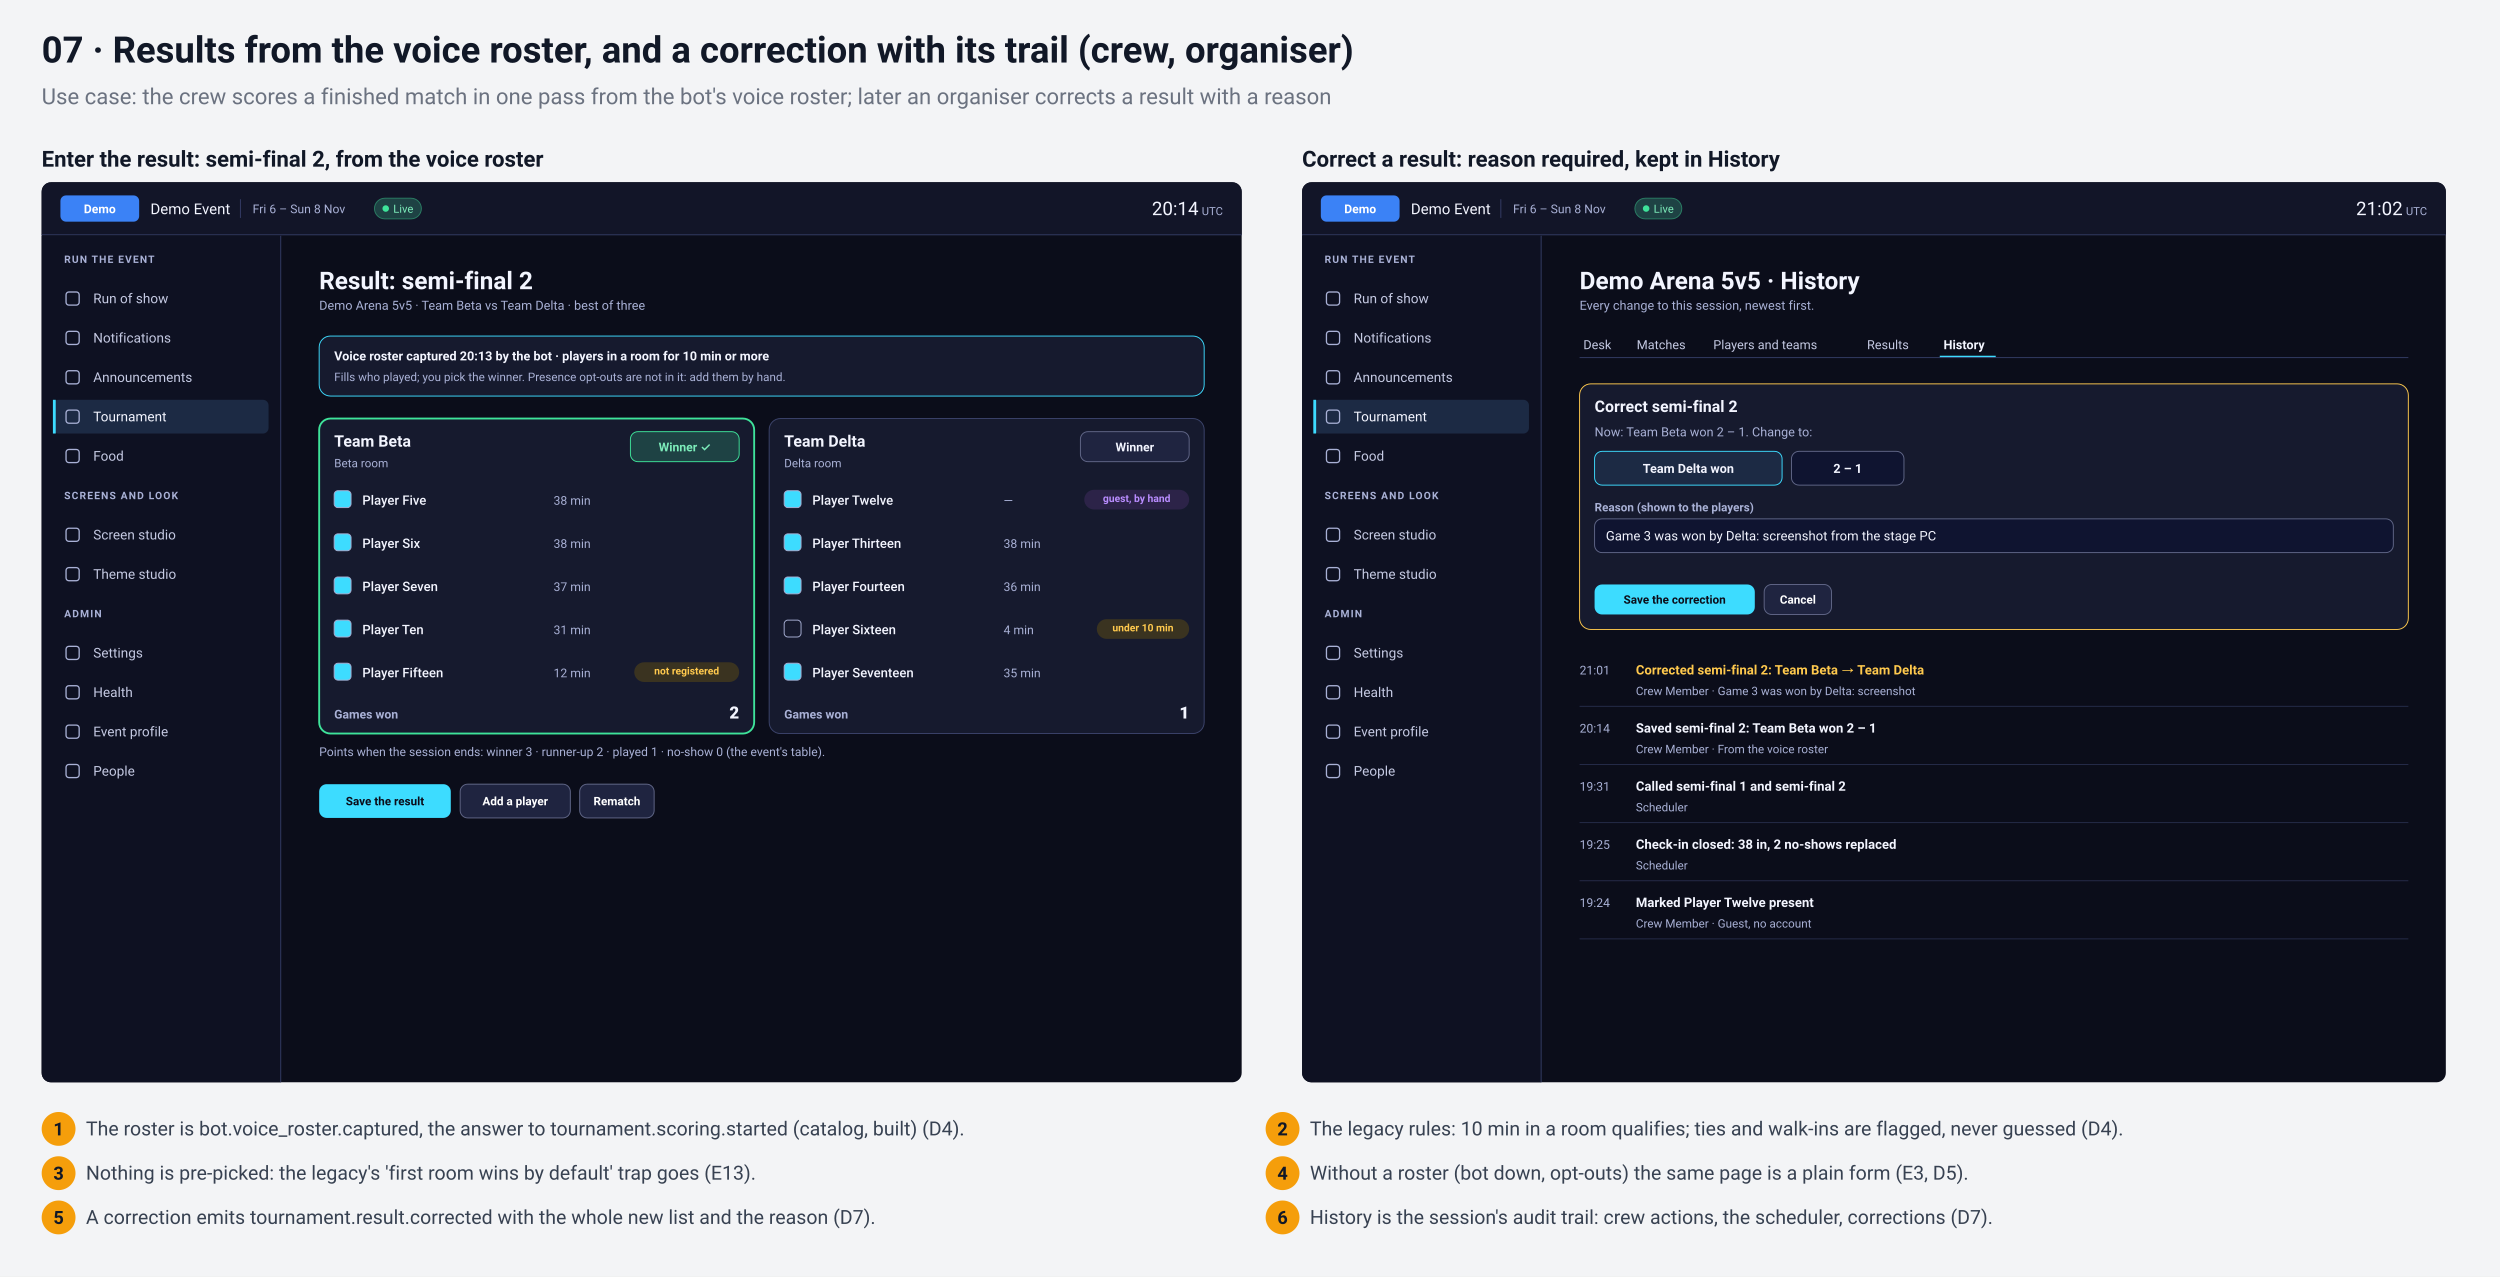
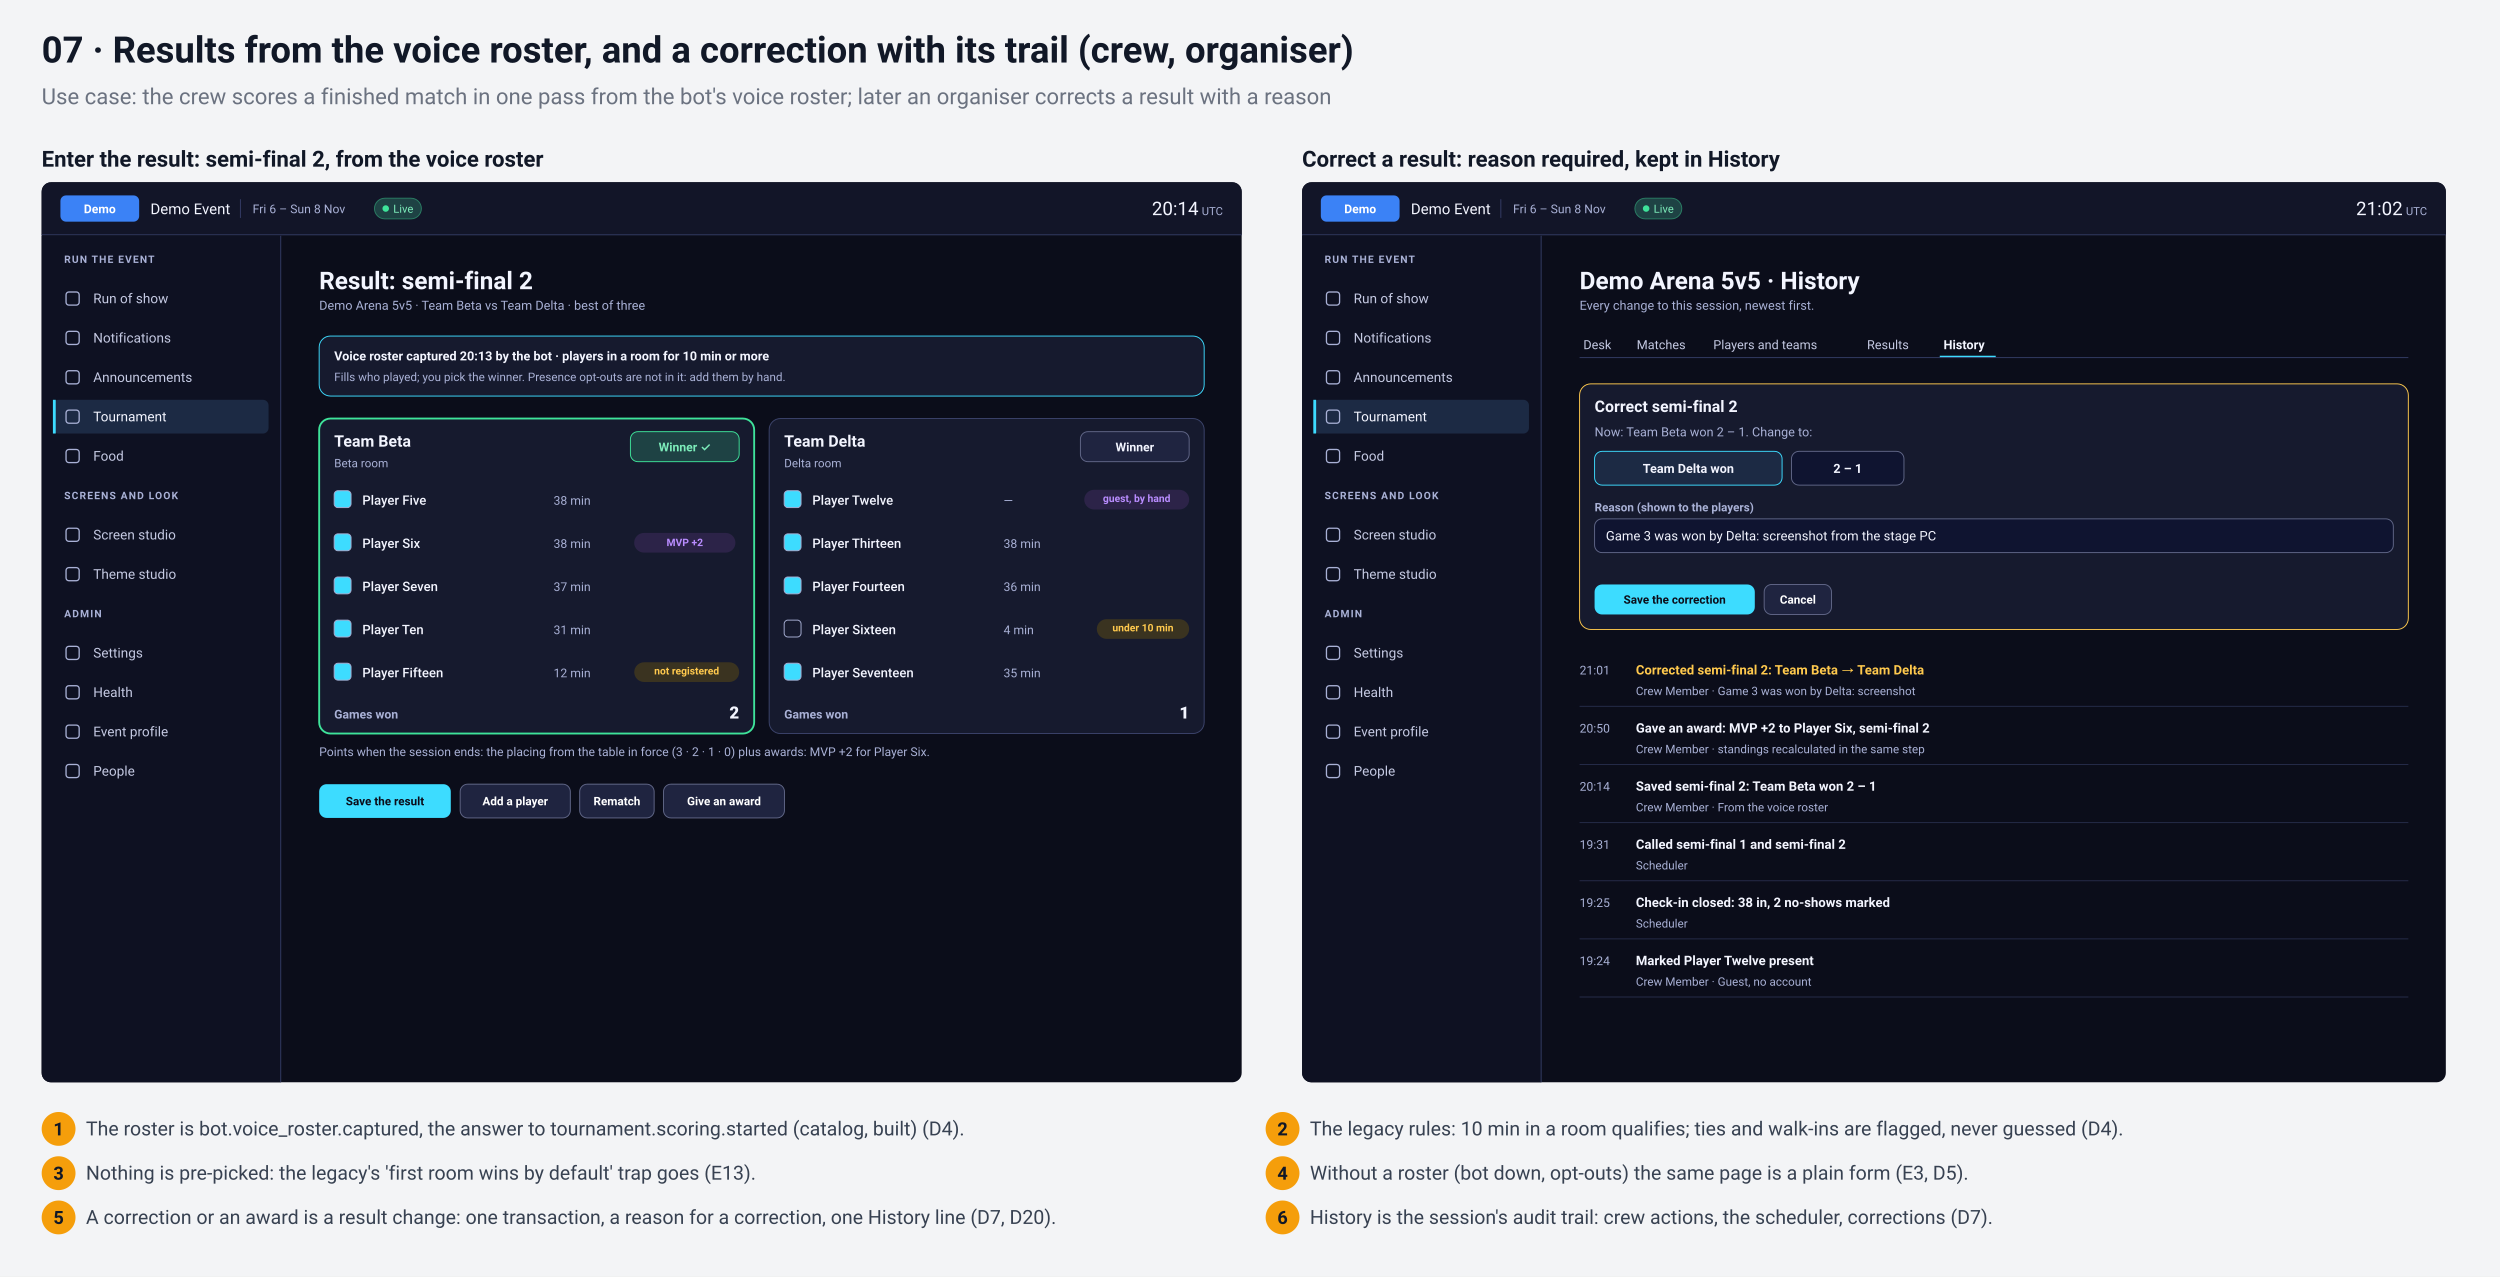
<svg xmlns="http://www.w3.org/2000/svg" viewBox="0 0 1920 980" width="1920" height="980" font-family="system-ui, -apple-system, 'Segoe UI', Roboto, Helvetica, Arial, sans-serif">
  <defs>
    <marker id="ah" viewBox="0 0 10 10" refX="9" refY="5" markerWidth="8" markerHeight="8" orient="auto-start-reverse">
      <path d="M0,0 L10,5 L0,10 z" fill="#6b7280" />
    </marker>
  </defs>
  <rect x="0.0" y="0.0" width="1920.0" height="980.0" rx="0" fill="#f3f4f6" />
  <text x="32.0" y="48.0" font-size="28" fill="#111827" font-weight="700" text-anchor="start" data-box="32.0 1888.0">07 · Results from the voice roster, and a correction with its trail (crew, organiser)</text>
  <text x="32.0" y="80.0" font-size="17" fill="#6b7280" font-weight="400" text-anchor="start" data-box="32.0 1888.0">Use case: the crew scores a finished match in one pass from the bot's voice roster; later an organiser corrects a result with a reason</text>
  <text x="32.0" y="128.0" font-size="17" fill="#111827" font-weight="700" text-anchor="start" data-box="32.0 932.0">Enter the result: semi-final 2, from the voice roster</text>
  <defs>
    <clipPath id="c1">
      <rect x="0" y="0" width="1280" height="960" rx="10" />
    </clipPath>
  </defs>
  <g transform="translate(32.0,140.0) scale(0.72)">
    <g clip-path="url(#c1)">
      <rect x="0.0" y="0.0" width="1280.0" height="960.0" rx="0" fill="#0b0d1a" />
      <rect x="0.0" y="0.0" width="1280.0" height="56.0" rx="0" fill="#121528" />
      <line x1="0.0" y1="56.0" x2="1280.0" y2="56.0" stroke="#343c66" stroke-width="1" />
      <rect x="20.0" y="14.0" width="84.0" height="28.0" rx="6" fill="#3b82f6" />
      <text x="62.0" y="33.0" font-size="13" fill="#fff" font-weight="700" text-anchor="middle">Demo</text>
      <text x="116.0" y="34.0" font-size="16" fill="#f3f5ff" font-weight="400" text-anchor="start">Demo Event</text>
      <line x1="212.0" y1="18.0" x2="212.0" y2="38.0" stroke="#343c66" stroke-width="1" />
      <text x="225.0" y="33.0" font-size="13" fill="#a9b1d6" font-weight="400" text-anchor="start">Fri 6 – Sun 8 Nov</text>
      <rect x="355.0" y="17.0" width="50.0" height="22.0" rx="11" fill="#1e4244" stroke="#2a7e64" stroke-width="1" />
      <circle cx="367.0" cy="28.0" r="3.5" fill="#3ee39a" />
      <text x="375.0" y="32.5" font-size="12" fill="#7cecba" font-weight="400" text-anchor="start">Live</text>
      <text x="1234.0" y="35.0" font-size="20" fill="#f3f5ff" font-weight="400" text-anchor="end">20:14</text>
      <text x="1260.0" y="35.0" font-size="12" fill="#a9b1d6" font-weight="400" text-anchor="end">UTC</text>
      <rect x="0.0" y="57.0" width="255.0" height="903.0" rx="0" fill="#0e1122" />
      <line x1="255.0" y1="57.0" x2="255.0" y2="960.0" stroke="#343c66" stroke-width="1" />
      <text x="24.0" y="86.0" font-size="11" fill="#a9b1d6" font-weight="600" text-anchor="start" letter-spacing="1.2">RUN THE EVENT</text>
      <rect x="26.0" y="117.0" width="14.0" height="14.0" rx="3" fill="none" stroke="#a9b1d6" stroke-width="1.4" />
      <text x="55.0" y="129.0" font-size="14.5" fill="#c5cae3" font-weight="400" text-anchor="start">Run of show</text>
      <rect x="26.0" y="159.0" width="14.0" height="14.0" rx="3" fill="none" stroke="#a9b1d6" stroke-width="1.4" />
      <text x="55.0" y="171.0" font-size="14.5" fill="#c5cae3" font-weight="400" text-anchor="start">Notifications</text>
      <rect x="26.0" y="201.0" width="14.0" height="14.0" rx="3" fill="none" stroke="#a9b1d6" stroke-width="1.4" />
      <text x="55.0" y="213.0" font-size="14.5" fill="#c5cae3" font-weight="400" text-anchor="start">Announcements</text>
      <rect x="12.0" y="232.0" width="230.0" height="36.0" rx="6" fill="#1c2a44" />
      <rect x="12.0" y="232.0" width="3.0" height="36.0" rx="0" fill="#3ddcff" />
      <rect x="26.0" y="243.0" width="14.0" height="14.0" rx="3" fill="none" stroke="#a9b1d6" stroke-width="1.4" />
      <text x="55.0" y="255.0" font-size="14.5" fill="#f3f5ff" font-weight="400" text-anchor="start">Tournament</text>
      <rect x="26.0" y="285.0" width="14.0" height="14.0" rx="3" fill="none" stroke="#a9b1d6" stroke-width="1.4" />
      <text x="55.0" y="297.0" font-size="14.5" fill="#c5cae3" font-weight="400" text-anchor="start">Food</text>
      <text x="24.0" y="338.0" font-size="11" fill="#a9b1d6" font-weight="600" text-anchor="start" letter-spacing="1.2">SCREENS AND LOOK</text>
      <rect x="26.0" y="369.0" width="14.0" height="14.0" rx="3" fill="none" stroke="#a9b1d6" stroke-width="1.4" />
      <text x="55.0" y="381.0" font-size="14.5" fill="#c5cae3" font-weight="400" text-anchor="start">Screen studio</text>
      <rect x="26.0" y="411.0" width="14.0" height="14.0" rx="3" fill="none" stroke="#a9b1d6" stroke-width="1.4" />
      <text x="55.0" y="423.0" font-size="14.5" fill="#c5cae3" font-weight="400" text-anchor="start">Theme studio</text>
      <text x="24.0" y="464.0" font-size="11" fill="#a9b1d6" font-weight="600" text-anchor="start" letter-spacing="1.2">ADMIN</text>
      <rect x="26.0" y="495.0" width="14.0" height="14.0" rx="3" fill="none" stroke="#a9b1d6" stroke-width="1.4" />
      <text x="55.0" y="507.0" font-size="14.5" fill="#c5cae3" font-weight="400" text-anchor="start">Settings</text>
      <rect x="26.0" y="537.0" width="14.0" height="14.0" rx="3" fill="none" stroke="#a9b1d6" stroke-width="1.4" />
      <text x="55.0" y="549.0" font-size="14.5" fill="#c5cae3" font-weight="400" text-anchor="start">Health</text>
      <rect x="26.0" y="579.0" width="14.0" height="14.0" rx="3" fill="none" stroke="#a9b1d6" stroke-width="1.4" />
      <text x="55.0" y="591.0" font-size="14.5" fill="#c5cae3" font-weight="400" text-anchor="start">Event profile</text>
      <rect x="26.0" y="621.0" width="14.0" height="14.0" rx="3" fill="none" stroke="#a9b1d6" stroke-width="1.4" />
      <text x="55.0" y="633.0" font-size="14.5" fill="#c5cae3" font-weight="400" text-anchor="start">People</text>
      <text x="296.0" y="114.0" font-size="26" fill="#f3f5ff" font-weight="600" text-anchor="start" data-box="296.0 1020.0">Result: semi-final 2</text>
      <text x="296.0" y="136.0" font-size="13.5" fill="#a9b1d6" font-weight="400" text-anchor="start" data-box="296.0 1020.0">Demo Arena 5v5 · Team Beta vs Team Delta · best of three</text>
      <rect x="296.0" y="164.0" width="944.0" height="64.0" rx="12" fill="#161a2e" stroke="#3ddcff" stroke-width="1" />
      <text x="312.0" y="190.0" font-size="13.5" fill="#f3f5ff" font-weight="600" text-anchor="start" data-box="312.0 1224.0">Voice roster captured 20:13 by the bot · players in a room for 10 min or more</text>
      <text x="312.0" y="212.0" font-size="12.5" fill="#a9b1d6" font-weight="400" text-anchor="start" data-box="312.0 1224.0">Fills who played; you pick the winner. Presence opt-outs are not in it: add them by hand.</text>
      <rect x="296.0" y="252.0" width="464.0" height="336.0" rx="12" fill="#161a2e" stroke="#3ee39a" stroke-width="2" />
      <text x="312.0" y="282.0" font-size="17" fill="#f3f5ff" font-weight="700" text-anchor="start" data-box="312.0 620.0">Team Beta</text>
      <text x="312.0" y="304.0" font-size="12.5" fill="#a9b1d6" font-weight="400" text-anchor="start">Beta room</text>
      <rect x="628.0" y="266.0" width="116.0" height="32.0" rx="8" fill="#1e4244" stroke="#3ee39a" stroke-width="1" />
      <text x="686.0" y="287.0" font-size="13" fill="#7cecba" font-weight="600" text-anchor="middle">Winner ✓</text>
      <rect x="312.0" y="329.0" width="18.0" height="18.0" rx="4" fill="#3ddcff" stroke="#a9b1d6" stroke-width="1" />
      <text x="342.0" y="344.0" font-size="14" fill="#f3f5ff" font-weight="500" text-anchor="start" data-box="342.0 536.0">Player Five</text>
      <text x="546.0" y="344.0" font-size="13" fill="#a9b1d6" font-weight="400" text-anchor="start">38 min</text>
      <rect x="312.0" y="375.0" width="18.0" height="18.0" rx="4" fill="#3ddcff" stroke="#a9b1d6" stroke-width="1" />
      <text x="342.0" y="390.0" font-size="14" fill="#f3f5ff" font-weight="500" text-anchor="start" data-box="342.0 536.0">Player Six</text>
      <text x="546.0" y="390.0" font-size="13" fill="#a9b1d6" font-weight="400" text-anchor="start">38 min</text>
+       <rect x="632.0" y="374.0" width="108.0" height="21.0" rx="10.5" fill="#2c2348" />
+       <text x="686.0" y="388.0" font-size="11" fill="#b98cff" font-weight="600" text-anchor="middle" data-box="636.0 736.0">MVP +2</text>
      <rect x="312.0" y="421.0" width="18.0" height="18.0" rx="4" fill="#3ddcff" stroke="#a9b1d6" stroke-width="1" />
      <text x="342.0" y="436.0" font-size="14" fill="#f3f5ff" font-weight="500" text-anchor="start" data-box="342.0 536.0">Player Seven</text>
      <text x="546.0" y="436.0" font-size="13" fill="#a9b1d6" font-weight="400" text-anchor="start">37 min</text>
      <rect x="312.0" y="467.0" width="18.0" height="18.0" rx="4" fill="#3ddcff" stroke="#a9b1d6" stroke-width="1" />
      <text x="342.0" y="482.0" font-size="14" fill="#f3f5ff" font-weight="500" text-anchor="start" data-box="342.0 536.0">Player Ten</text>
      <text x="546.0" y="482.0" font-size="13" fill="#a9b1d6" font-weight="400" text-anchor="start">31 min</text>
      <rect x="312.0" y="513.0" width="18.0" height="18.0" rx="4" fill="#3ddcff" stroke="#a9b1d6" stroke-width="1" />
      <text x="342.0" y="528.0" font-size="14" fill="#f3f5ff" font-weight="500" text-anchor="start" data-box="342.0 536.0">Player Fifteen</text>
      <text x="546.0" y="528.0" font-size="13" fill="#a9b1d6" font-weight="400" text-anchor="start">12 min</text>
      <rect x="632.1" y="512.0" width="111.9" height="21.0" rx="10.5" fill="#3a3320" />
      <text x="688.0" y="525.0" font-size="11" fill="#ffc94d" font-weight="600" text-anchor="middle" data-box="636.1 740.0">not registered</text>
      <text x="312.0" y="572.0" font-size="13" fill="#a9b1d6" font-weight="600" text-anchor="start">Games won</text>
      <text x="744.0" y="572.0" font-size="18" fill="#f3f5ff" font-weight="800" text-anchor="end">2</text>
      <rect x="776.0" y="252.0" width="464.0" height="336.0" rx="12" fill="#161a2e" stroke="#3c446c" stroke-width="1" />
      <text x="792.0" y="282.0" font-size="17" fill="#f3f5ff" font-weight="700" text-anchor="start" data-box="792.0 1100.0">Team Delta</text>
      <text x="792.0" y="304.0" font-size="12.5" fill="#a9b1d6" font-weight="400" text-anchor="start">Delta room</text>
      <rect x="1108.0" y="266.0" width="116.0" height="32.0" rx="8" fill="#1f2440" stroke="#616788" stroke-width="1" />
      <text x="1166.0" y="287.0" font-size="13" fill="#f3f5ff" font-weight="600" text-anchor="middle">Winner</text>
      <rect x="792.0" y="329.0" width="18.0" height="18.0" rx="4" fill="#3ddcff" stroke="#a9b1d6" stroke-width="1" />
      <text x="822.0" y="344.0" font-size="14" fill="#f3f5ff" font-weight="500" text-anchor="start" data-box="822.0 1016.0">Player Twelve</text>
      <text x="1026.0" y="344.0" font-size="13" fill="#a9b1d6" font-weight="400" text-anchor="start">—</text>
      <rect x="1112.1" y="328.0" width="111.9" height="21.0" rx="10.5" fill="#2c2348" />
      <text x="1168.0" y="341.0" font-size="11" fill="#b98cff" font-weight="600" text-anchor="middle" data-box="1116.1 1220.0">guest, by hand</text>
      <rect x="792.0" y="375.0" width="18.0" height="18.0" rx="4" fill="#3ddcff" stroke="#a9b1d6" stroke-width="1" />
      <text x="822.0" y="390.0" font-size="14" fill="#f3f5ff" font-weight="500" text-anchor="start" data-box="822.0 1016.0">Player Thirteen</text>
      <text x="1026.0" y="390.0" font-size="13" fill="#a9b1d6" font-weight="400" text-anchor="start">38 min</text>
      <rect x="792.0" y="421.0" width="18.0" height="18.0" rx="4" fill="#3ddcff" stroke="#a9b1d6" stroke-width="1" />
      <text x="822.0" y="436.0" font-size="14" fill="#f3f5ff" font-weight="500" text-anchor="start" data-box="822.0 1016.0">Player Fourteen</text>
      <text x="1026.0" y="436.0" font-size="13" fill="#a9b1d6" font-weight="400" text-anchor="start">36 min</text>
      <rect x="792.0" y="467.0" width="18.0" height="18.0" rx="4" fill="none" stroke="#a9b1d6" stroke-width="1" />
      <text x="822.0" y="482.0" font-size="14" fill="#f3f5ff" font-weight="500" text-anchor="start" data-box="822.0 1016.0">Player Sixteen</text>
      <text x="1026.0" y="482.0" font-size="13" fill="#a9b1d6" font-weight="400" text-anchor="start">4 min</text>
      <rect x="1125.5" y="466.0" width="98.5" height="21.0" rx="10.5" fill="#3a3320" />
      <text x="1174.7" y="479.0" font-size="11" fill="#ffc94d" font-weight="600" text-anchor="middle" data-box="1129.5 1220.0">under 10 min</text>
      <rect x="792.0" y="513.0" width="18.0" height="18.0" rx="4" fill="#3ddcff" stroke="#a9b1d6" stroke-width="1" />
      <text x="822.0" y="528.0" font-size="14" fill="#f3f5ff" font-weight="500" text-anchor="start" data-box="822.0 1016.0">Player Seventeen</text>
      <text x="1026.0" y="528.0" font-size="13" fill="#a9b1d6" font-weight="400" text-anchor="start">35 min</text>
      <text x="792.0" y="572.0" font-size="13" fill="#a9b1d6" font-weight="600" text-anchor="start">Games won</text>
      <text x="1224.0" y="572.0" font-size="18" fill="#f3f5ff" font-weight="800" text-anchor="end">1</text>
-       <text x="296.0" y="612.0" font-size="13" fill="#a9b1d6" font-weight="400" text-anchor="start" data-box="296.0 1240.0">Points when the session ends: winner 3 · runner-up 2 · played 1 · no-show 0 (the event's table).</text>
+       <text x="296.0" y="612.0" font-size="13" fill="#a9b1d6" font-weight="400" text-anchor="start" data-box="296.0 1240.0">Points when the session ends: the placing from the table in force (3 · 2 · 1 · 0) plus awards: MVP +2 for Player Six.</text>
      <rect x="296.0" y="642.0" width="140.4" height="36.0" rx="8" fill="#3ddcff" />
      <text x="366.2" y="664.5" font-size="12.5" fill="#0b0d1a" font-weight="600" text-anchor="middle" data-box="300.0 432.4">Save the result</text>
      <rect x="446.4" y="642.0" width="117.5" height="36.0" rx="8" fill="#1f2440" stroke="#616788" stroke-width="1" />
      <text x="505.1" y="664.5" font-size="12.5" fill="#fff" font-weight="600" text-anchor="middle" data-box="450.4 559.9">Add a player</text>
      <rect x="573.9" y="642.0" width="79.4" height="36.0" rx="8" fill="#1f2440" stroke="#616788" stroke-width="1" />
      <text x="613.6" y="664.5" font-size="12.5" fill="#fff" font-weight="600" text-anchor="middle" data-box="577.9 649.2">Rematch</text>
+       <rect x="663.3" y="642.0" width="129.0" height="36.0" rx="8" fill="#1f2440" stroke="#616788" stroke-width="1" />
+       <text x="727.8" y="664.5" font-size="12.5" fill="#fff" font-weight="600" text-anchor="middle" data-box="667.3 788.3">Give an award</text>
    </g>
  </g>
  <text x="1000.0" y="128.0" font-size="17" fill="#111827" font-weight="700" text-anchor="start" data-box="1000.0 1880.0">Correct a result: reason required, kept in History</text>
  <defs>
    <clipPath id="c2">
      <rect x="0" y="0" width="1220" height="960" rx="10" />
    </clipPath>
  </defs>
  <g transform="translate(1000.0,140.0) scale(0.72)">
    <g clip-path="url(#c2)">
      <rect x="0.0" y="0.0" width="1220.0" height="960.0" rx="0" fill="#0b0d1a" />
      <rect x="0.0" y="0.0" width="1220.0" height="56.0" rx="0" fill="#121528" />
      <line x1="0.0" y1="56.0" x2="1220.0" y2="56.0" stroke="#343c66" stroke-width="1" />
      <rect x="20.0" y="14.0" width="84.0" height="28.0" rx="6" fill="#3b82f6" />
      <text x="62.0" y="33.0" font-size="13" fill="#fff" font-weight="700" text-anchor="middle">Demo</text>
      <text x="116.0" y="34.0" font-size="16" fill="#f3f5ff" font-weight="400" text-anchor="start">Demo Event</text>
      <line x1="212.0" y1="18.0" x2="212.0" y2="38.0" stroke="#343c66" stroke-width="1" />
      <text x="225.0" y="33.0" font-size="13" fill="#a9b1d6" font-weight="400" text-anchor="start">Fri 6 – Sun 8 Nov</text>
      <rect x="355.0" y="17.0" width="50.0" height="22.0" rx="11" fill="#1e4244" stroke="#2a7e64" stroke-width="1" />
      <circle cx="367.0" cy="28.0" r="3.5" fill="#3ee39a" />
      <text x="375.0" y="32.5" font-size="12" fill="#7cecba" font-weight="400" text-anchor="start">Live</text>
      <text x="1174.0" y="35.0" font-size="20" fill="#f3f5ff" font-weight="400" text-anchor="end">21:02</text>
      <text x="1200.0" y="35.0" font-size="12" fill="#a9b1d6" font-weight="400" text-anchor="end">UTC</text>
      <rect x="0.0" y="57.0" width="255.0" height="903.0" rx="0" fill="#0e1122" />
      <line x1="255.0" y1="57.0" x2="255.0" y2="960.0" stroke="#343c66" stroke-width="1" />
      <text x="24.0" y="86.0" font-size="11" fill="#a9b1d6" font-weight="600" text-anchor="start" letter-spacing="1.2">RUN THE EVENT</text>
      <rect x="26.0" y="117.0" width="14.0" height="14.0" rx="3" fill="none" stroke="#a9b1d6" stroke-width="1.4" />
      <text x="55.0" y="129.0" font-size="14.5" fill="#c5cae3" font-weight="400" text-anchor="start">Run of show</text>
      <rect x="26.0" y="159.0" width="14.0" height="14.0" rx="3" fill="none" stroke="#a9b1d6" stroke-width="1.4" />
      <text x="55.0" y="171.0" font-size="14.5" fill="#c5cae3" font-weight="400" text-anchor="start">Notifications</text>
      <rect x="26.0" y="201.0" width="14.0" height="14.0" rx="3" fill="none" stroke="#a9b1d6" stroke-width="1.4" />
      <text x="55.0" y="213.0" font-size="14.5" fill="#c5cae3" font-weight="400" text-anchor="start">Announcements</text>
      <rect x="12.0" y="232.0" width="230.0" height="36.0" rx="6" fill="#1c2a44" />
      <rect x="12.0" y="232.0" width="3.0" height="36.0" rx="0" fill="#3ddcff" />
      <rect x="26.0" y="243.0" width="14.0" height="14.0" rx="3" fill="none" stroke="#a9b1d6" stroke-width="1.4" />
      <text x="55.0" y="255.0" font-size="14.5" fill="#f3f5ff" font-weight="400" text-anchor="start">Tournament</text>
      <rect x="26.0" y="285.0" width="14.0" height="14.0" rx="3" fill="none" stroke="#a9b1d6" stroke-width="1.4" />
      <text x="55.0" y="297.0" font-size="14.5" fill="#c5cae3" font-weight="400" text-anchor="start">Food</text>
      <text x="24.0" y="338.0" font-size="11" fill="#a9b1d6" font-weight="600" text-anchor="start" letter-spacing="1.2">SCREENS AND LOOK</text>
      <rect x="26.0" y="369.0" width="14.0" height="14.0" rx="3" fill="none" stroke="#a9b1d6" stroke-width="1.4" />
      <text x="55.0" y="381.0" font-size="14.5" fill="#c5cae3" font-weight="400" text-anchor="start">Screen studio</text>
      <rect x="26.0" y="411.0" width="14.0" height="14.0" rx="3" fill="none" stroke="#a9b1d6" stroke-width="1.4" />
      <text x="55.0" y="423.0" font-size="14.5" fill="#c5cae3" font-weight="400" text-anchor="start">Theme studio</text>
      <text x="24.0" y="464.0" font-size="11" fill="#a9b1d6" font-weight="600" text-anchor="start" letter-spacing="1.2">ADMIN</text>
      <rect x="26.0" y="495.0" width="14.0" height="14.0" rx="3" fill="none" stroke="#a9b1d6" stroke-width="1.4" />
      <text x="55.0" y="507.0" font-size="14.5" fill="#c5cae3" font-weight="400" text-anchor="start">Settings</text>
      <rect x="26.0" y="537.0" width="14.0" height="14.0" rx="3" fill="none" stroke="#a9b1d6" stroke-width="1.4" />
      <text x="55.0" y="549.0" font-size="14.5" fill="#c5cae3" font-weight="400" text-anchor="start">Health</text>
      <rect x="26.0" y="579.0" width="14.0" height="14.0" rx="3" fill="none" stroke="#a9b1d6" stroke-width="1.4" />
      <text x="55.0" y="591.0" font-size="14.5" fill="#c5cae3" font-weight="400" text-anchor="start">Event profile</text>
      <rect x="26.0" y="621.0" width="14.0" height="14.0" rx="3" fill="none" stroke="#a9b1d6" stroke-width="1.4" />
      <text x="55.0" y="633.0" font-size="14.5" fill="#c5cae3" font-weight="400" text-anchor="start">People</text>
      <text x="296.0" y="114.0" font-size="26" fill="#f3f5ff" font-weight="600" text-anchor="start" data-box="296.0 960.0">Demo Arena 5v5 · History</text>
      <text x="296.0" y="136.0" font-size="13.5" fill="#a9b1d6" font-weight="400" text-anchor="start" data-box="296.0 960.0">Every change to this session, newest first.</text>
      <text x="300.0" y="178.0" font-size="13.5" fill="#c5cae3" font-weight="400" text-anchor="start">Desk</text>
      <text x="356.9" y="178.0" font-size="13.5" fill="#c5cae3" font-weight="400" text-anchor="start">Matches</text>
      <text x="438.6" y="178.0" font-size="13.5" fill="#c5cae3" font-weight="400" text-anchor="start">Players and teams</text>
      <text x="602.6" y="178.0" font-size="13.5" fill="#c5cae3" font-weight="400" text-anchor="start">Results</text>
      <text x="684.2" y="178.0" font-size="13.5" fill="#f3f5ff" font-weight="600" text-anchor="start">History</text>
      <line x1="680.2" y1="186.0" x2="739.9" y2="186.0" stroke="#3ddcff" stroke-width="2" />
      <line x1="296.0" y1="187.0" x2="1180.0" y2="187.0" stroke="#343c66" stroke-width="1" />
      <rect x="296.0" y="215.0" width="884.0" height="262.0" rx="12" fill="#161a2e" stroke="#ffc94d" stroke-width="1" />
      <text x="312.0" y="245.0" font-size="17" fill="#f3f5ff" font-weight="700" text-anchor="start">Correct semi-final 2</text>
      <text x="312.0" y="271.0" font-size="13.5" fill="#a9b1d6" font-weight="400" text-anchor="start" data-box="312.0 1164.0">Now: Team Beta won 2 – 1. Change to:</text>
      <rect x="312.0" y="287.0" width="200.0" height="36.0" rx="8" fill="#1c2a44" stroke="#3ddcff" stroke-width="1" />
      <text x="412.0" y="310.0" font-size="13.5" fill="#f3f5ff" font-weight="600" text-anchor="middle">Team Delta won</text>
      <rect x="522.0" y="287.0" width="120.0" height="36.0" rx="8" fill="#0f1430" stroke="#616788" stroke-width="1" />
      <text x="582.0" y="310.0" font-size="13.5" fill="#f3f5ff" font-weight="600" text-anchor="middle">2 – 1</text>
      <text x="312.0" y="351.0" font-size="12.5" fill="#a9b1d6" font-weight="600" text-anchor="start" data-box="312.0 1164.0">Reason (shown to the players)</text>
      <rect x="312.0" y="359.0" width="852.0" height="36.0" rx="8" fill="#0f1430" stroke="#616788" stroke-width="1" />
      <text x="324.0" y="382.0" font-size="14" fill="#f3f5ff" font-weight="400" text-anchor="start" data-box="320.0 1156.0">Game 3 was won by Delta: screenshot from the stage PC</text>
      <rect x="312.0" y="429.0" width="170.9" height="32.0" rx="8" fill="#3ddcff" />
      <text x="397.4" y="449.5" font-size="12.5" fill="#0b0d1a" font-weight="600" text-anchor="middle" data-box="316.0 478.9">Save the correction</text>
      <rect x="492.9" y="429.0" width="71.8" height="32.0" rx="8" fill="#1f2440" stroke="#616788" stroke-width="1" />
      <text x="528.8" y="449.5" font-size="12.5" fill="#fff" font-weight="600" text-anchor="middle" data-box="496.9 560.6">Cancel</text>
      <text x="296.0" y="525.0" font-size="13" fill="#a9b1d6" font-weight="400" text-anchor="start">21:01</text>
      <text x="356.0" y="525.0" font-size="14" fill="#ffc94d" font-weight="600" text-anchor="start" data-box="356.0 1180.0">Corrected semi-final 2: Team Beta → Team Delta</text>
      <text x="356.0" y="547.0" font-size="12.5" fill="#a9b1d6" font-weight="400" text-anchor="start" data-box="356.0 1180.0">Crew Member · Game 3 was won by Delta: screenshot</text>
      <line x1="296.0" y1="559.0" x2="1180.0" y2="559.0" stroke="#262c4a" stroke-width="1" />
-       <text x="296.0" y="587.0" font-size="13" fill="#a9b1d6" font-weight="400" text-anchor="start">20:14</text>
-       <text x="356.0" y="587.0" font-size="14" fill="#f3f5ff" font-weight="600" text-anchor="start" data-box="356.0 1180.0">Saved semi-final 2: Team Beta won 2 – 1</text>
-       <text x="356.0" y="609.0" font-size="12.5" fill="#a9b1d6" font-weight="400" text-anchor="start" data-box="356.0 1180.0">Crew Member · From the voice roster</text>
+       <text x="296.0" y="587.0" font-size="13" fill="#a9b1d6" font-weight="400" text-anchor="start">20:50</text>
+       <text x="356.0" y="587.0" font-size="14" fill="#f3f5ff" font-weight="600" text-anchor="start" data-box="356.0 1180.0">Gave an award: MVP +2 to Player Six, semi-final 2</text>
+       <text x="356.0" y="609.0" font-size="12.5" fill="#a9b1d6" font-weight="400" text-anchor="start" data-box="356.0 1180.0">Crew Member · standings recalculated in the same step</text>
      <line x1="296.0" y1="621.0" x2="1180.0" y2="621.0" stroke="#262c4a" stroke-width="1" />
-       <text x="296.0" y="649.0" font-size="13" fill="#a9b1d6" font-weight="400" text-anchor="start">19:31</text>
-       <text x="356.0" y="649.0" font-size="14" fill="#f3f5ff" font-weight="600" text-anchor="start" data-box="356.0 1180.0">Called semi-final 1 and semi-final 2</text>
-       <text x="356.0" y="671.0" font-size="12.5" fill="#a9b1d6" font-weight="400" text-anchor="start" data-box="356.0 1180.0">Scheduler</text>
+       <text x="296.0" y="649.0" font-size="13" fill="#a9b1d6" font-weight="400" text-anchor="start">20:14</text>
+       <text x="356.0" y="649.0" font-size="14" fill="#f3f5ff" font-weight="600" text-anchor="start" data-box="356.0 1180.0">Saved semi-final 2: Team Beta won 2 – 1</text>
+       <text x="356.0" y="671.0" font-size="12.5" fill="#a9b1d6" font-weight="400" text-anchor="start" data-box="356.0 1180.0">Crew Member · From the voice roster</text>
      <line x1="296.0" y1="683.0" x2="1180.0" y2="683.0" stroke="#262c4a" stroke-width="1" />
-       <text x="296.0" y="711.0" font-size="13" fill="#a9b1d6" font-weight="400" text-anchor="start">19:25</text>
-       <text x="356.0" y="711.0" font-size="14" fill="#f3f5ff" font-weight="600" text-anchor="start" data-box="356.0 1180.0">Check-in closed: 38 in, 2 no-shows replaced</text>
+       <text x="296.0" y="711.0" font-size="13" fill="#a9b1d6" font-weight="400" text-anchor="start">19:31</text>
+       <text x="356.0" y="711.0" font-size="14" fill="#f3f5ff" font-weight="600" text-anchor="start" data-box="356.0 1180.0">Called semi-final 1 and semi-final 2</text>
      <text x="356.0" y="733.0" font-size="12.5" fill="#a9b1d6" font-weight="400" text-anchor="start" data-box="356.0 1180.0">Scheduler</text>
      <line x1="296.0" y1="745.0" x2="1180.0" y2="745.0" stroke="#262c4a" stroke-width="1" />
-       <text x="296.0" y="773.0" font-size="13" fill="#a9b1d6" font-weight="400" text-anchor="start">19:24</text>
-       <text x="356.0" y="773.0" font-size="14" fill="#f3f5ff" font-weight="600" text-anchor="start" data-box="356.0 1180.0">Marked Player Twelve present</text>
-       <text x="356.0" y="795.0" font-size="12.5" fill="#a9b1d6" font-weight="400" text-anchor="start" data-box="356.0 1180.0">Crew Member · Guest, no account</text>
+       <text x="296.0" y="773.0" font-size="13" fill="#a9b1d6" font-weight="400" text-anchor="start">19:25</text>
+       <text x="356.0" y="773.0" font-size="14" fill="#f3f5ff" font-weight="600" text-anchor="start" data-box="356.0 1180.0">Check-in closed: 38 in, 2 no-shows marked</text>
+       <text x="356.0" y="795.0" font-size="12.5" fill="#a9b1d6" font-weight="400" text-anchor="start" data-box="356.0 1180.0">Scheduler</text>
      <line x1="296.0" y1="807.0" x2="1180.0" y2="807.0" stroke="#262c4a" stroke-width="1" />
+       <text x="296.0" y="835.0" font-size="13" fill="#a9b1d6" font-weight="400" text-anchor="start">19:24</text>
+       <text x="356.0" y="835.0" font-size="14" fill="#f3f5ff" font-weight="600" text-anchor="start" data-box="356.0 1180.0">Marked Player Twelve present</text>
+       <text x="356.0" y="857.0" font-size="12.5" fill="#a9b1d6" font-weight="400" text-anchor="start" data-box="356.0 1180.0">Crew Member · Guest, no account</text>
+       <line x1="296.0" y1="869.0" x2="1180.0" y2="869.0" stroke="#262c4a" stroke-width="1" />
    </g>
  </g>
  <circle cx="45.0" cy="867.0" r="13" fill="#f59e0b" />
  <text x="45.0" y="872.0" font-size="14" fill="#111827" font-weight="700" text-anchor="middle">1</text>
  <text x="66.0" y="872.0" font-size="15" fill="#374151" font-weight="400" text-anchor="start" data-box="66.0 932.0">The roster is bot.voice_roster.captured, the answer to tournament.scoring.started (catalog, built) (D4).</text>
  <circle cx="985.0" cy="867.0" r="13" fill="#f59e0b" />
  <text x="985.0" y="872.0" font-size="14" fill="#111827" font-weight="700" text-anchor="middle">2</text>
  <text x="1006.0" y="872.0" font-size="15" fill="#374151" font-weight="400" text-anchor="start" data-box="1006.0 1872.0">The legacy rules: 10 min in a room qualifies; ties and walk-ins are flagged, never guessed (D4).</text>
  <circle cx="45.0" cy="901.0" r="13" fill="#f59e0b" />
  <text x="45.0" y="906.0" font-size="14" fill="#111827" font-weight="700" text-anchor="middle">3</text>
  <text x="66.0" y="906.0" font-size="15" fill="#374151" font-weight="400" text-anchor="start" data-box="66.0 932.0">Nothing is pre-picked: the legacy's 'first room wins by default' trap goes (E13).</text>
  <circle cx="985.0" cy="901.0" r="13" fill="#f59e0b" />
  <text x="985.0" y="906.0" font-size="14" fill="#111827" font-weight="700" text-anchor="middle">4</text>
  <text x="1006.0" y="906.0" font-size="15" fill="#374151" font-weight="400" text-anchor="start" data-box="1006.0 1872.0">Without a roster (bot down, opt-outs) the same page is a plain form (E3, D5).</text>
  <circle cx="45.0" cy="935.0" r="13" fill="#f59e0b" />
  <text x="45.0" y="940.0" font-size="14" fill="#111827" font-weight="700" text-anchor="middle">5</text>
-   <text x="66.0" y="940.0" font-size="15" fill="#374151" font-weight="400" text-anchor="start" data-box="66.0 932.0">A correction emits tournament.result.corrected with the whole new list and the reason (D7).</text>
+   <text x="66.0" y="940.0" font-size="15" fill="#374151" font-weight="400" text-anchor="start" data-box="66.0 932.0">A correction or an award is a result change: one transaction, a reason for a correction, one History line (D7, D20).</text>
  <circle cx="985.0" cy="935.0" r="13" fill="#f59e0b" />
  <text x="985.0" y="940.0" font-size="14" fill="#111827" font-weight="700" text-anchor="middle">6</text>
  <text x="1006.0" y="940.0" font-size="15" fill="#374151" font-weight="400" text-anchor="start" data-box="1006.0 1872.0">History is the session's audit trail: crew actions, the scheduler, corrections (D7).</text>
</svg>
